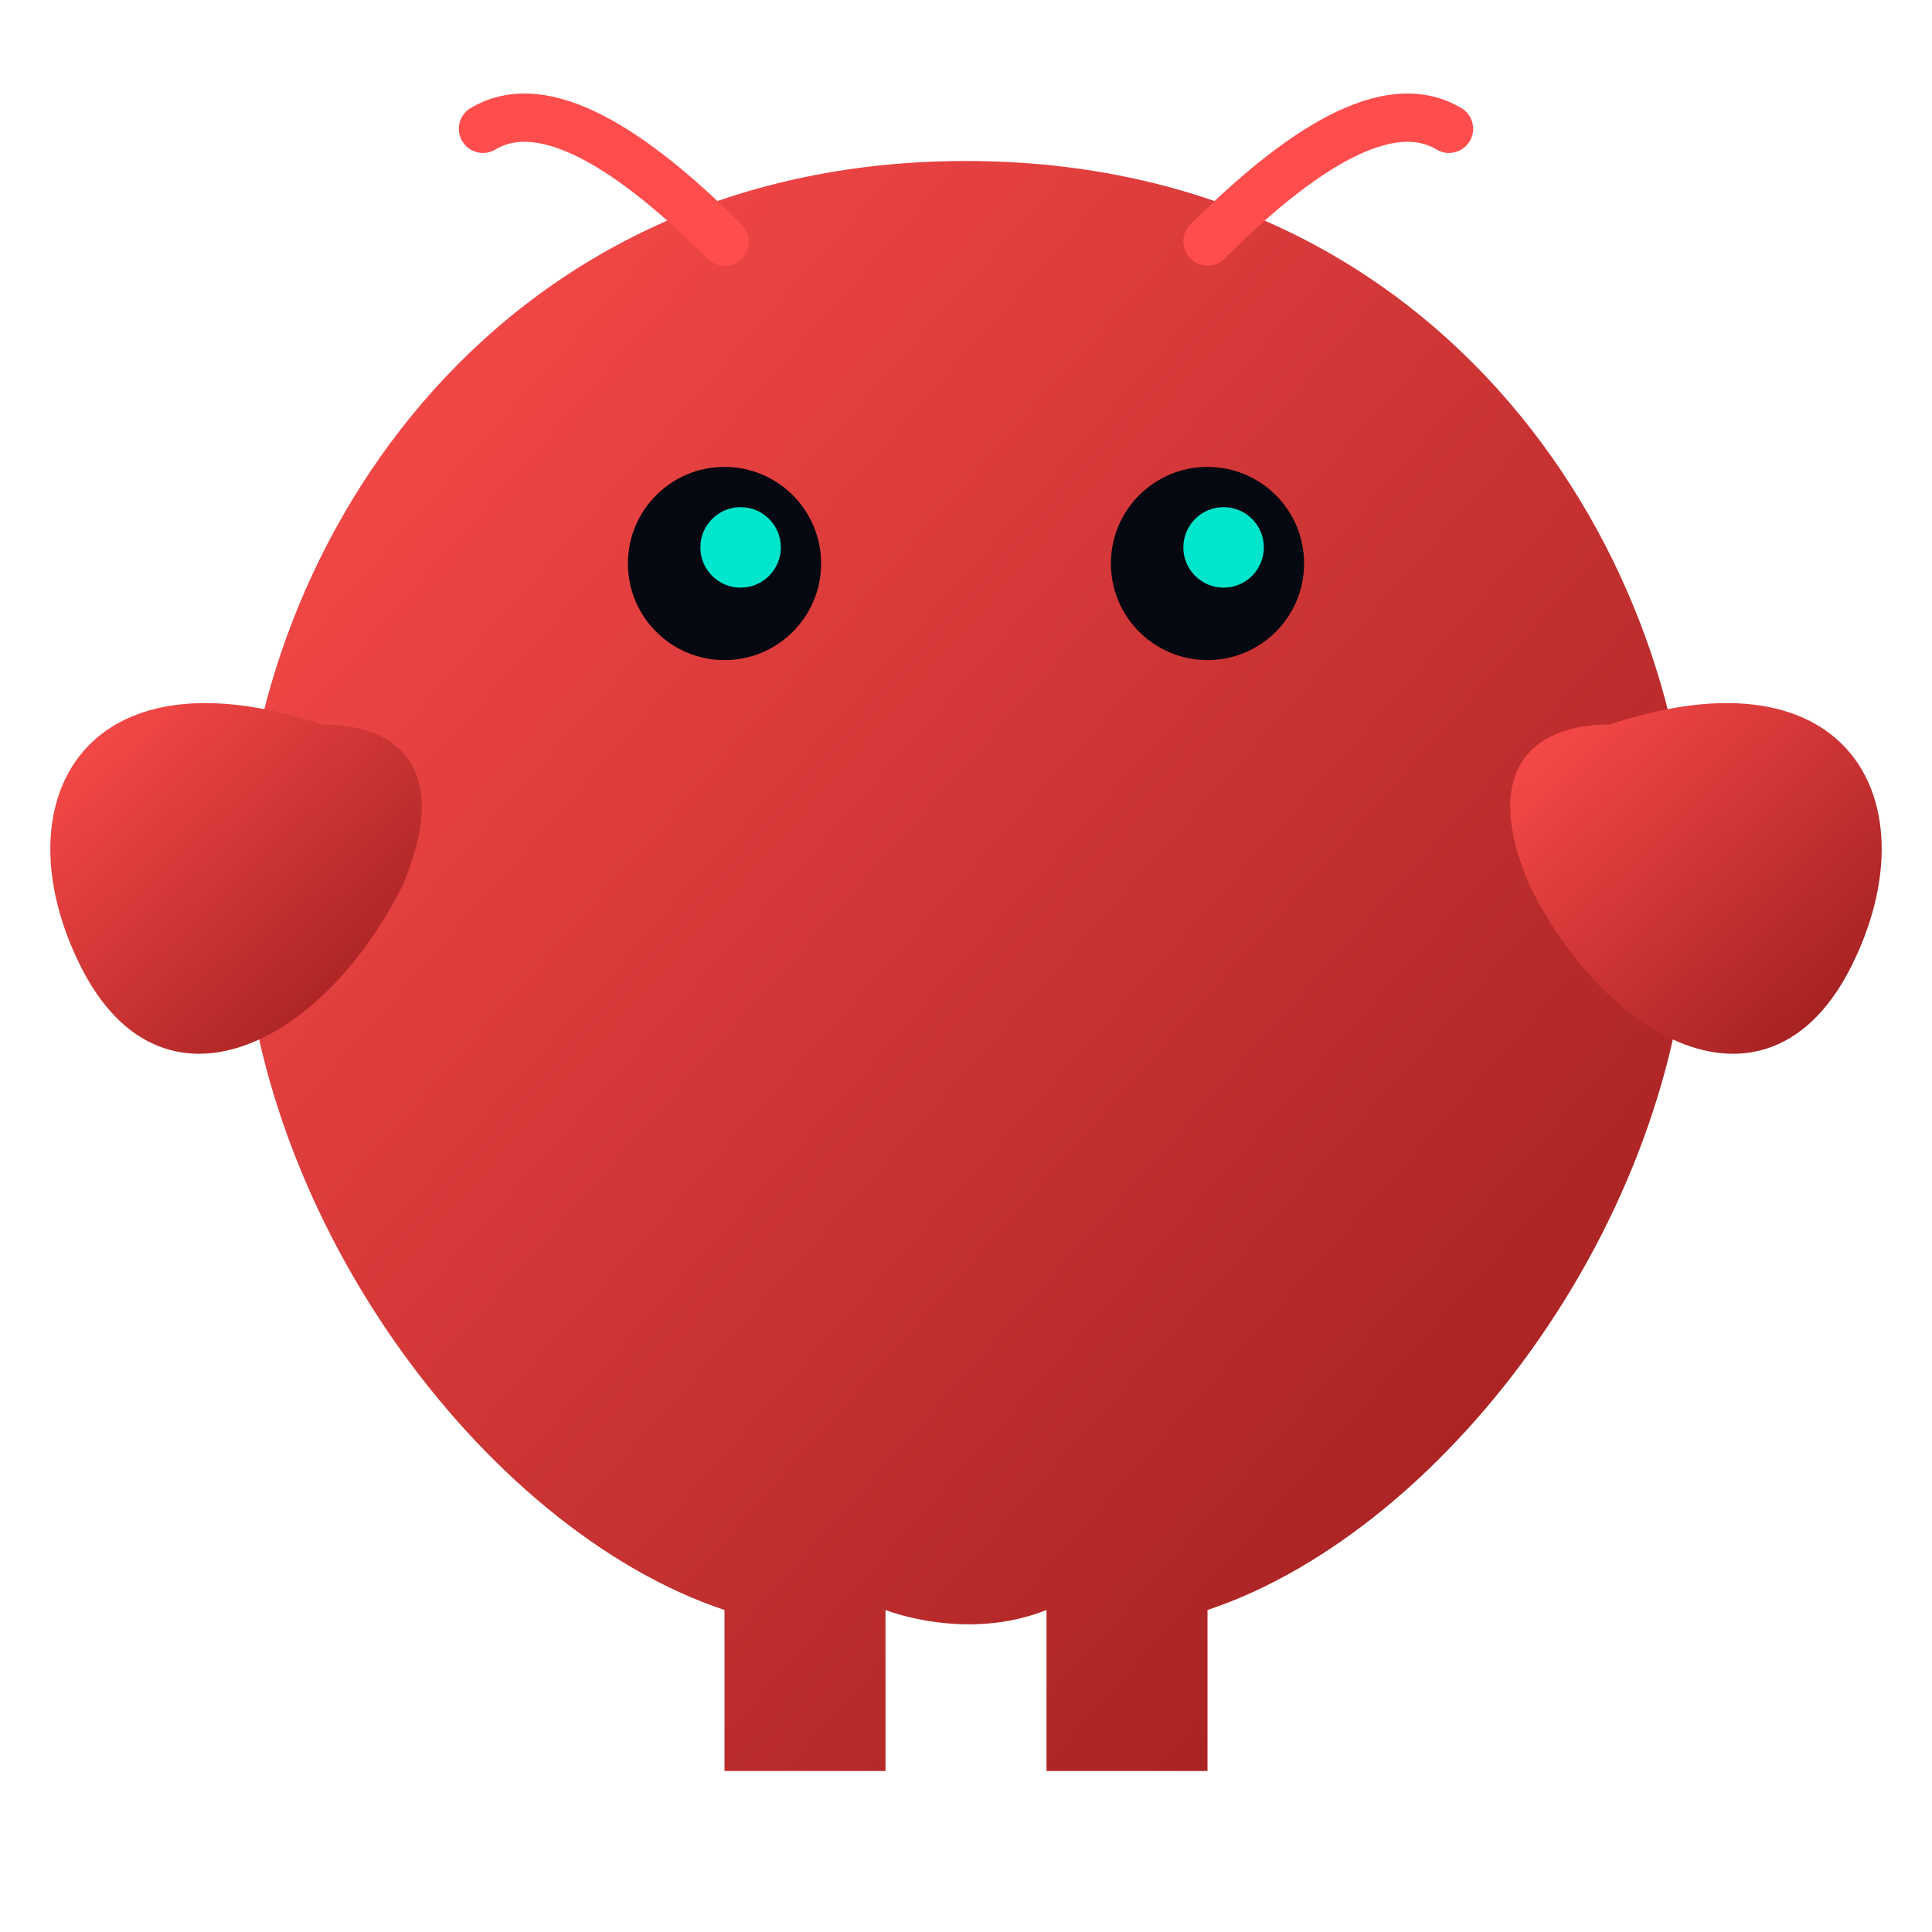
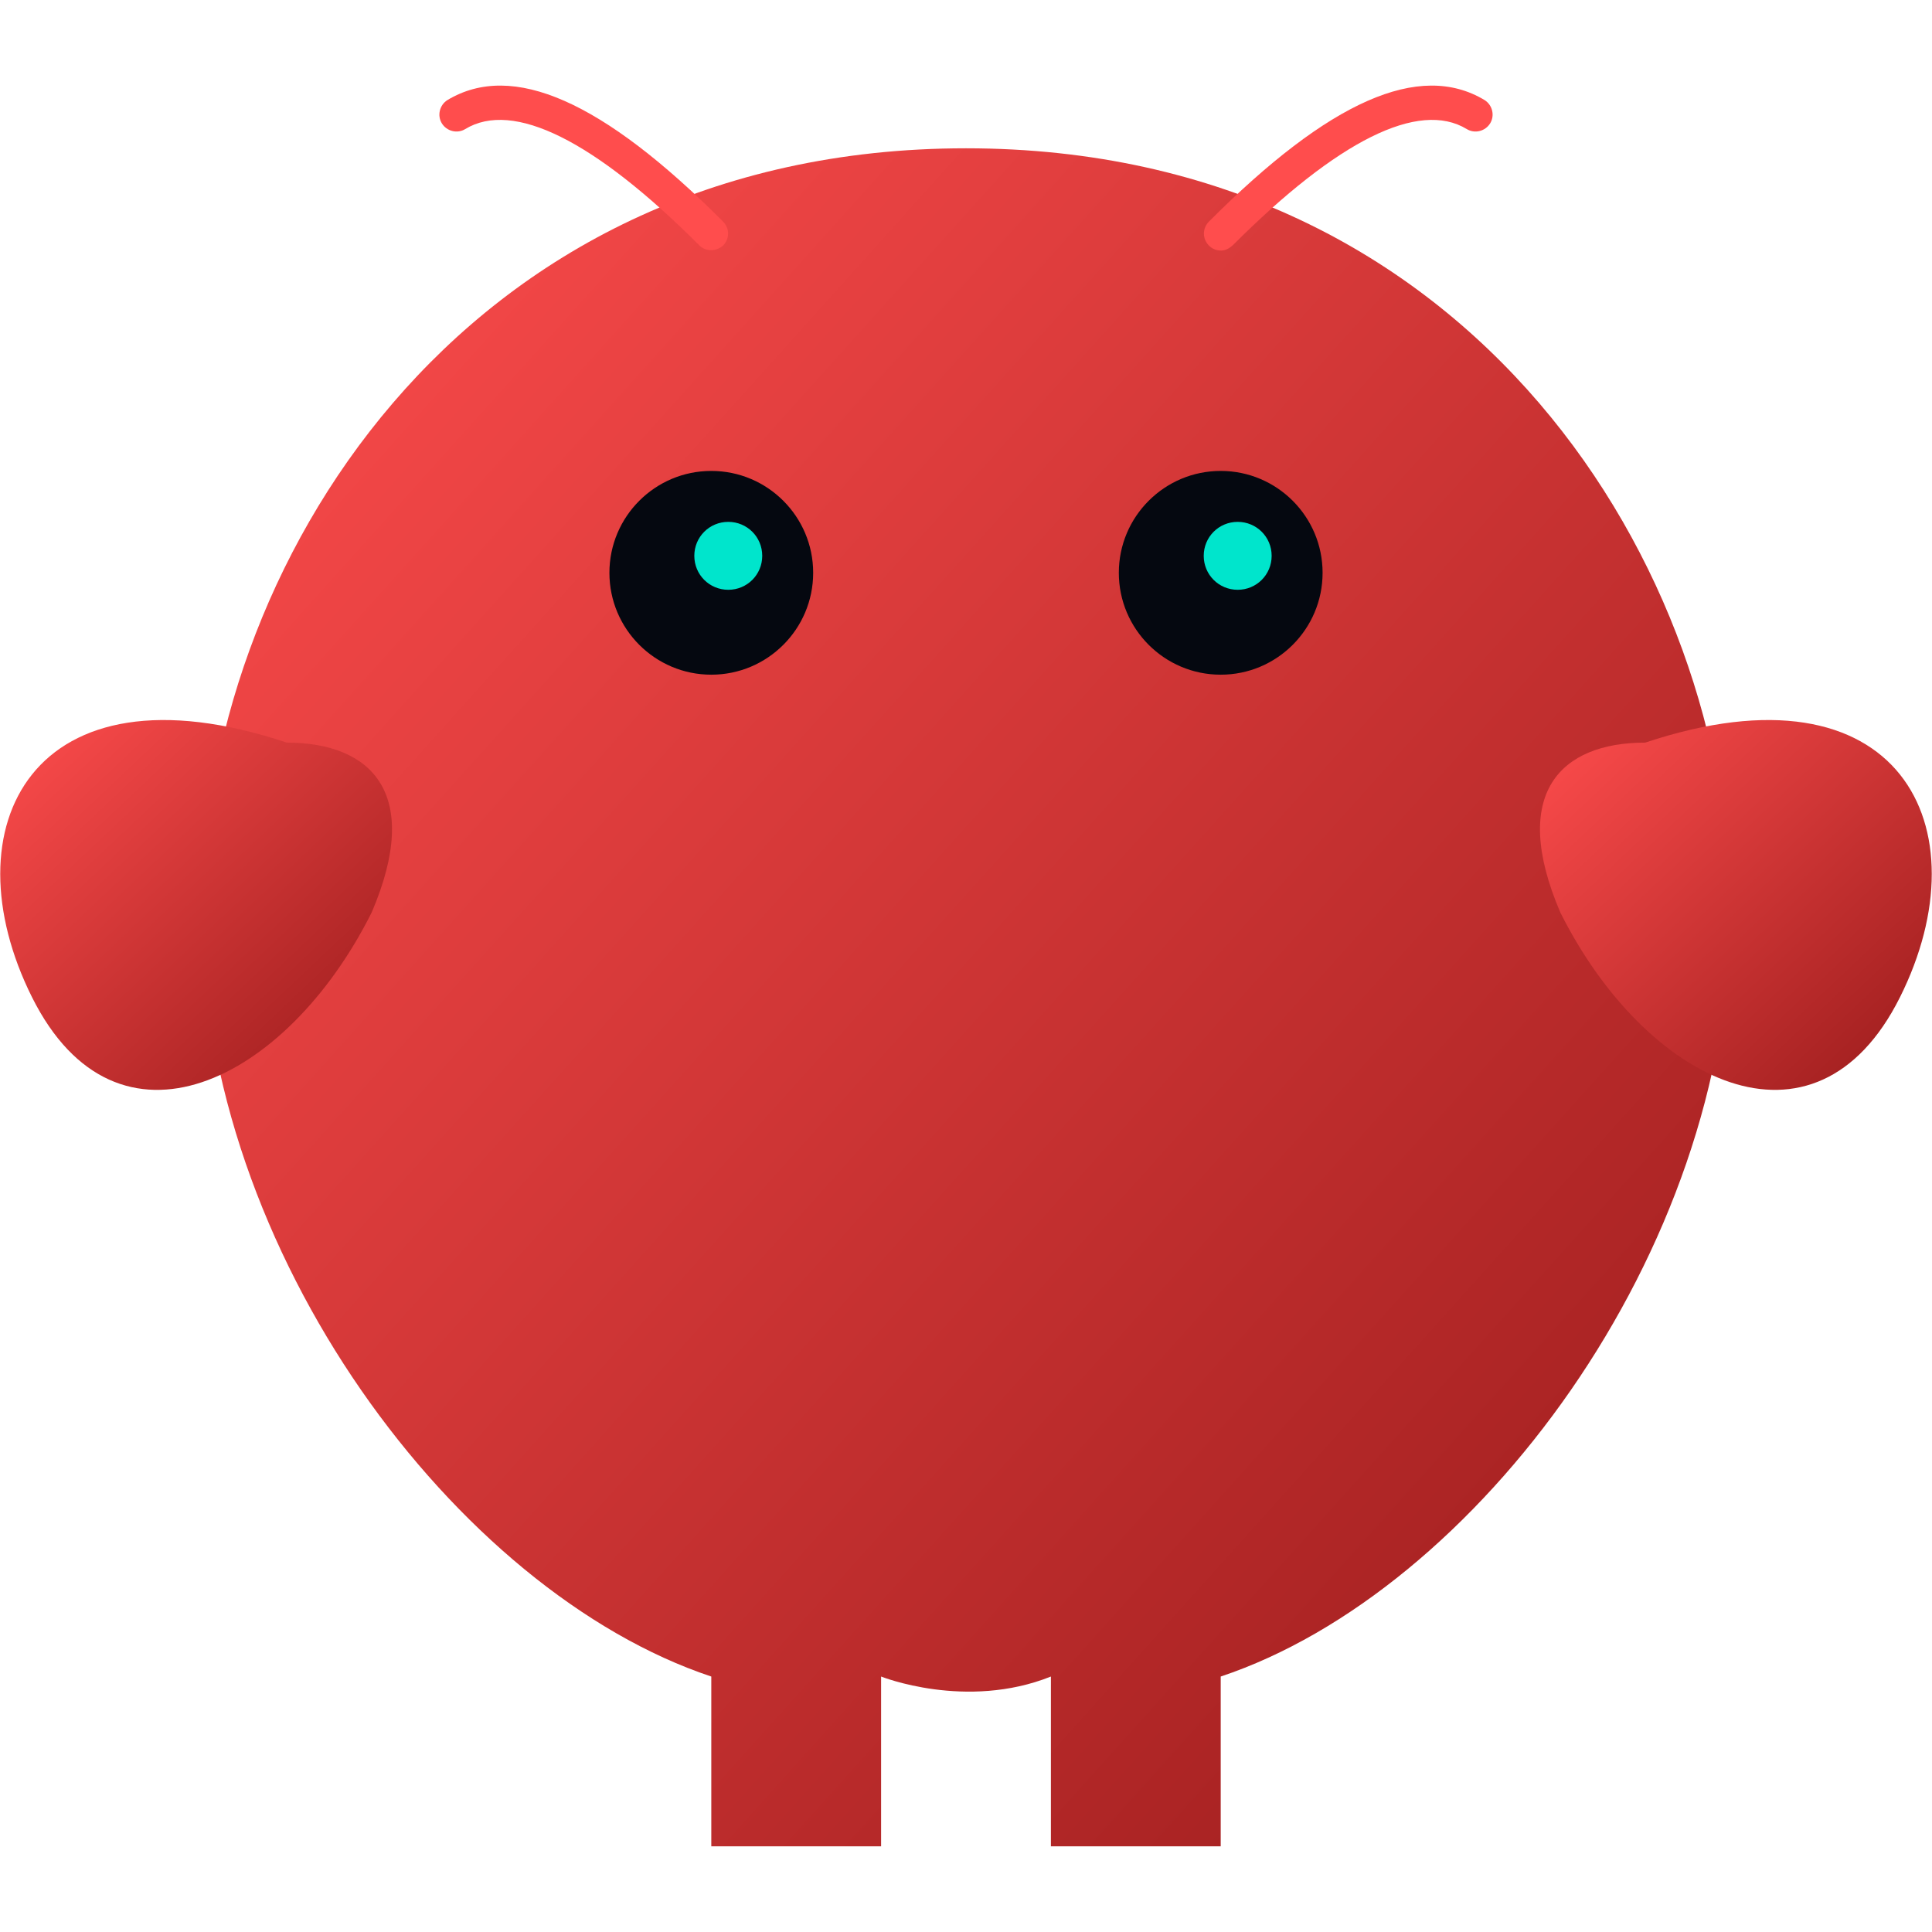
- <svg xmlns="http://www.w3.org/2000/svg" viewBox="0 0 120 120" fill="none">
-   <defs>
-     <linearGradient id="lobster-gradient" x1="0%" y1="0%" x2="100%" y2="100%">
-       <stop offset="0%" stop-color="#ff4d4d" />
-       <stop offset="100%" stop-color="#991b1b" />
-     </linearGradient>
-   </defs>
-   <path d="M60 10 C30 10 15 35 15 55 C15 75 30 95 45 100 L45 110 L55 110 L55 100 C55 100 60 102 65 100 L65 110 L75 110 L75 100 C90 95 105 75 105 55 C105 35 90 10 60 10Z" fill="url(#lobster-gradient)" />
-   <path d="M20 45 C5 40 0 50 5 60 C10 70 20 65 25 55 C28 48 25 45 20 45Z" fill="url(#lobster-gradient)" />
-   <path d="M100 45 C115 40 120 50 115 60 C110 70 100 65 95 55 C92 48 95 45 100 45Z" fill="url(#lobster-gradient)" />
-   <path d="M45 15 Q35 5 30 8" stroke="#ff4d4d" stroke-width="3" stroke-linecap="round" />
-   <path d="M75 15 Q85 5 90 8" stroke="#ff4d4d" stroke-width="3" stroke-linecap="round" />
-   <circle cx="45" cy="35" r="6" fill="#050810" />
-   <circle cx="75" cy="35" r="6" fill="#050810" />
-   <circle cx="46" cy="34" r="2.5" fill="#00e5cc" />
-   <circle cx="76" cy="34" r="2.5" fill="#00e5cc" />
+ <svg xmlns="http://www.w3.org/2000/svg" xml:space="preserve" viewBox="0 0 512 512">
+   <linearGradient id="moltbot_svg__a" x1="-694.696" x2="-690.195" y1="793.943" y2="789.442" gradientTransform="matrix(90 0 0 -100 62582 79427)" gradientUnits="userSpaceOnUse">
+     <stop offset="0" style="stop-color:#ff4d4d" />
+     <stop offset="1" style="stop-color:#991b1b" />
+   </linearGradient>
+   <path d="M256 39.3c-135 0-202.5 112.5-202.5 202.5s67.5 180 135 202.5v45h45v-45s22.5 9 45 0v45h45v-45c67.5-22.5 135-112.5 135-202.5S391 39.3 256 39.3" style="fill:url(#moltbot_svg__a)" />
+   <linearGradient id="moltbot_svg__b" x1="-672.565" x2="-668.064" y1="777.351" y2="772.849" gradientTransform="matrix(23.0719 0 0 -21.7808 15519.697 17119.95)" gradientUnits="userSpaceOnUse">
+     <stop offset="0" style="stop-color:#ff4d4d" />
+     <stop offset="1" style="stop-color:#991b1b" />
+   </linearGradient>
+   <path d="M76 196.8c-67.5-22.5-90 22.5-67.5 67.5s67.5 22.5 90-22.5c13.5-31.5 0-45-22.5-45" style="fill:url(#moltbot_svg__b)" />
+   <linearGradient id="moltbot_svg__c" x1="-658.669" x2="-654.168" y1="777.486" y2="772.985" gradientTransform="matrix(23.0719 0 0 -21.7808 15610.38 17119.95)" gradientUnits="userSpaceOnUse">
+     <stop offset="0" style="stop-color:#ff4d4d" />
+     <stop offset="1" style="stop-color:#991b1b" />
+   </linearGradient>
+   <path d="M436 196.8c67.5-22.5 90 22.5 67.5 67.5s-67.5 22.5-90-22.5c-13.5-31.5 0-45 22.5-45" style="fill:url(#moltbot_svg__c)" />
+   <path d="M188.5 66.3c-1.2 0-2.3-.4-3.2-1.3-27.8-27.8-49.3-38.5-62-30.8-2.1 1.3-4.9.6-6.2-1.5s-.6-4.9 1.5-6.2c17.2-10.3 41.1.2 73 32.2 1.8 1.8 1.8 4.6 0 6.4-.8.7-2 1.2-3.1 1.2M326.7 65c27.8-27.8 49.3-38.5 62-30.8 2.1 1.3 4.9.6 6.2-1.5s.6-4.9-1.5-6.2c-17.2-10.3-41.1.2-73 32.2-1.8 1.8-1.8 4.6 0 6.4.9.9 2 1.3 3.2 1.3s2.2-.6 3.1-1.4" style="fill:#ff4d4d" />
+   <path d="M188.5 124.8c14.9 0 27 12.1 27 27s-12.1 27-27 27-27-12.1-27-27 12.1-27 27-27m135 0c14.9 0 27 12.1 27 27s-12.1 27-27 27-27-12.1-27-27 12.1-27 27-27" style="fill:#050810" />
+   <path d="M193 138.3c5 0 9 4 9 9s-4 9-9 9-9-4-9-9 4-9 9-9m135 0c5 0 9 4 9 9s-4 9-9 9-9-4-9-9 4-9 9-9" style="fill:#00e5cc" />
</svg>
